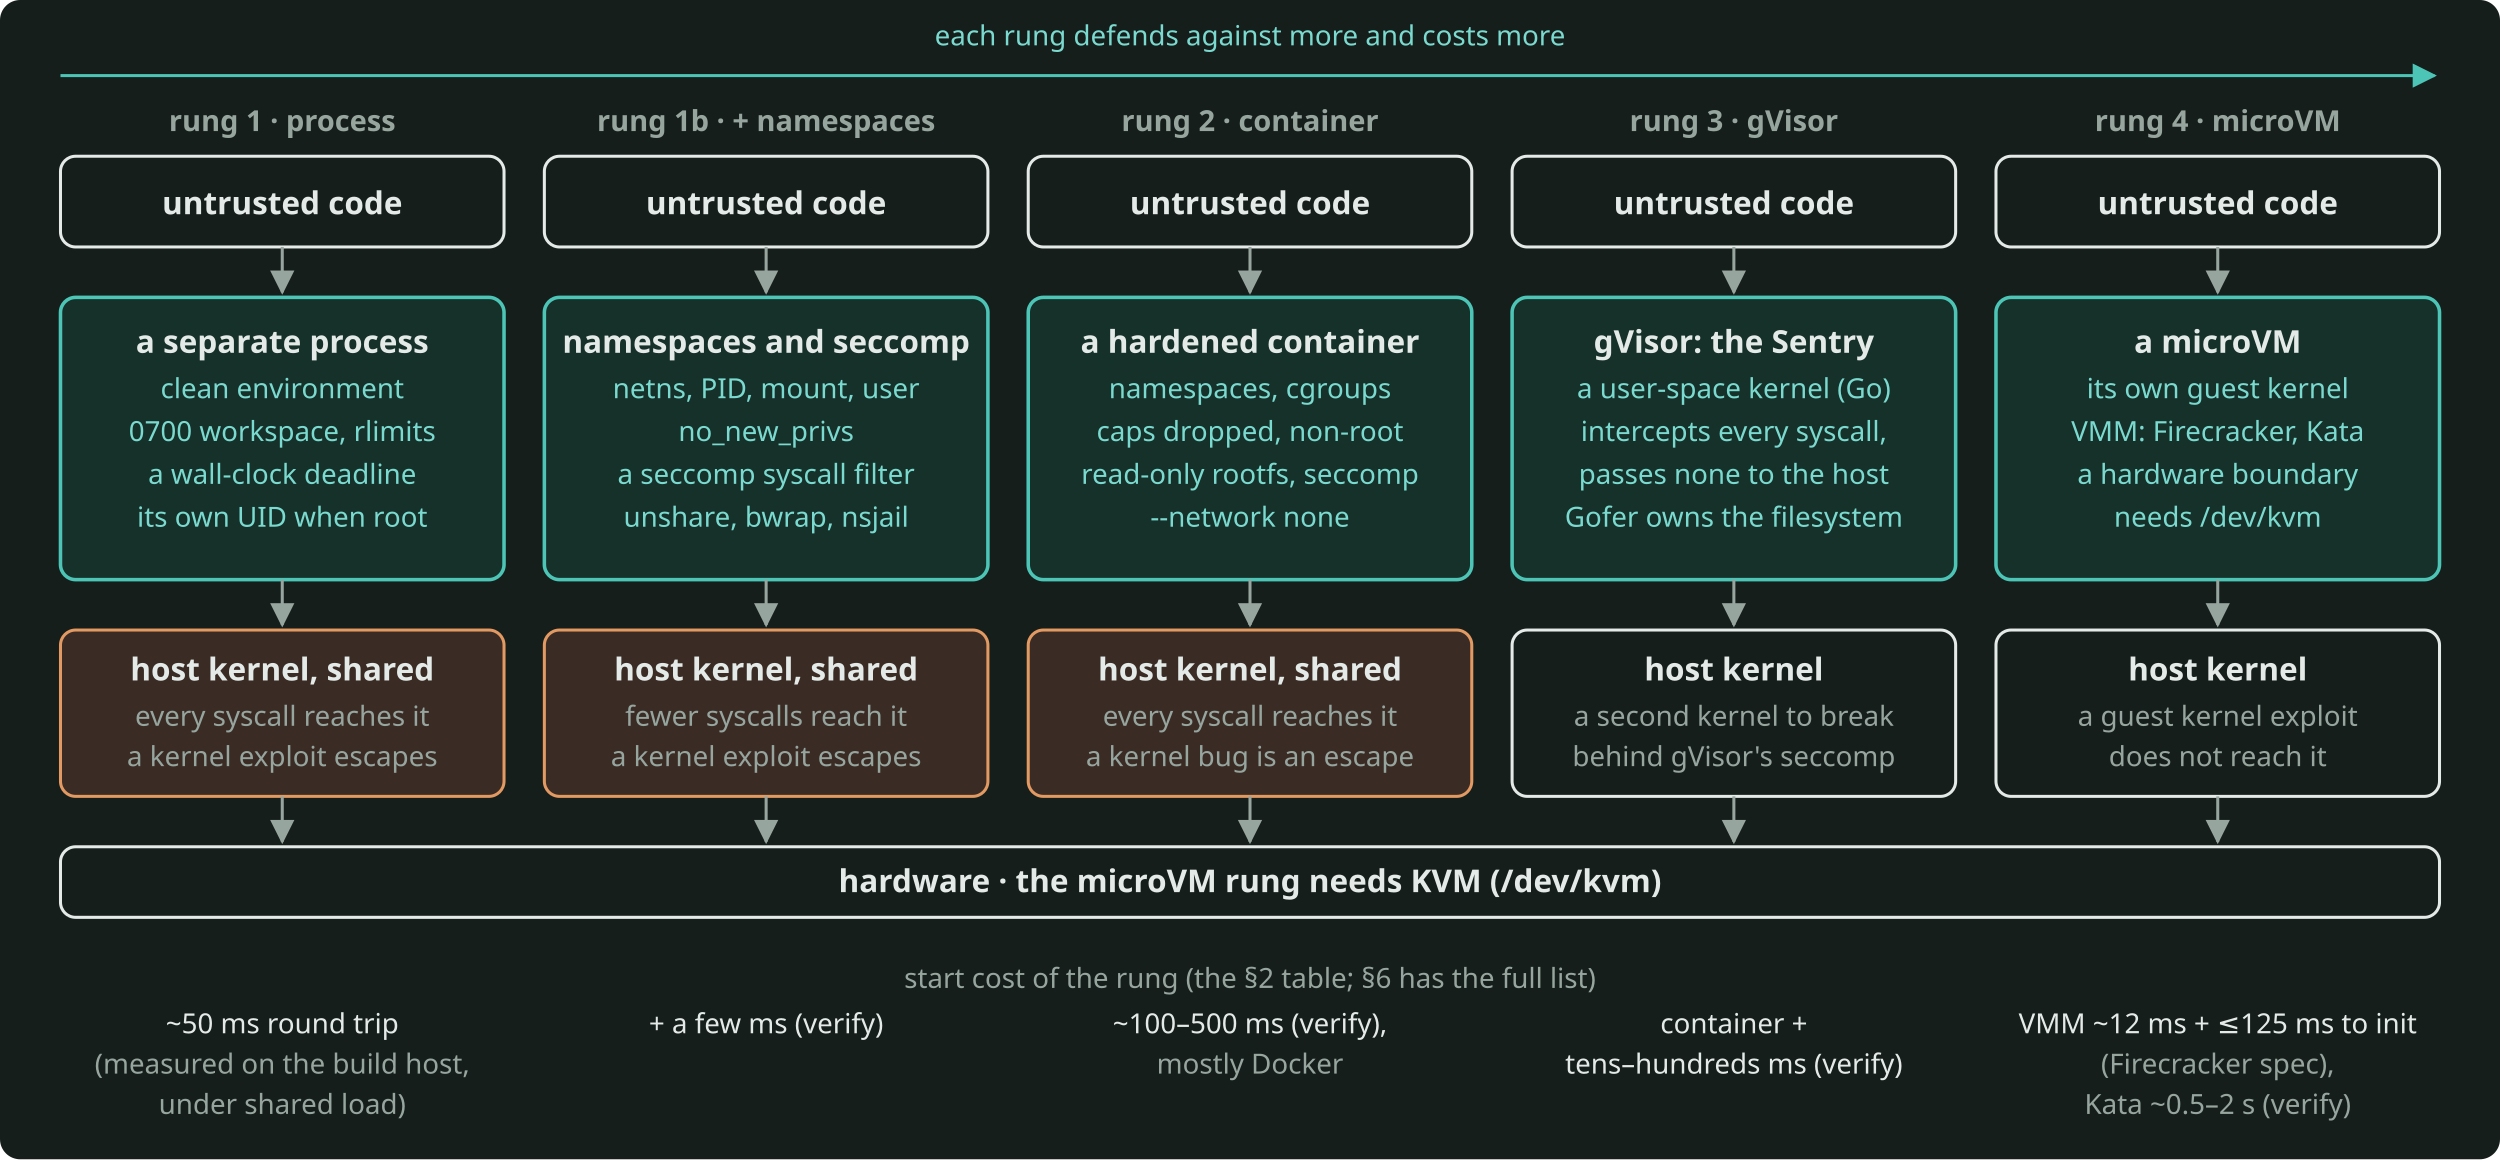
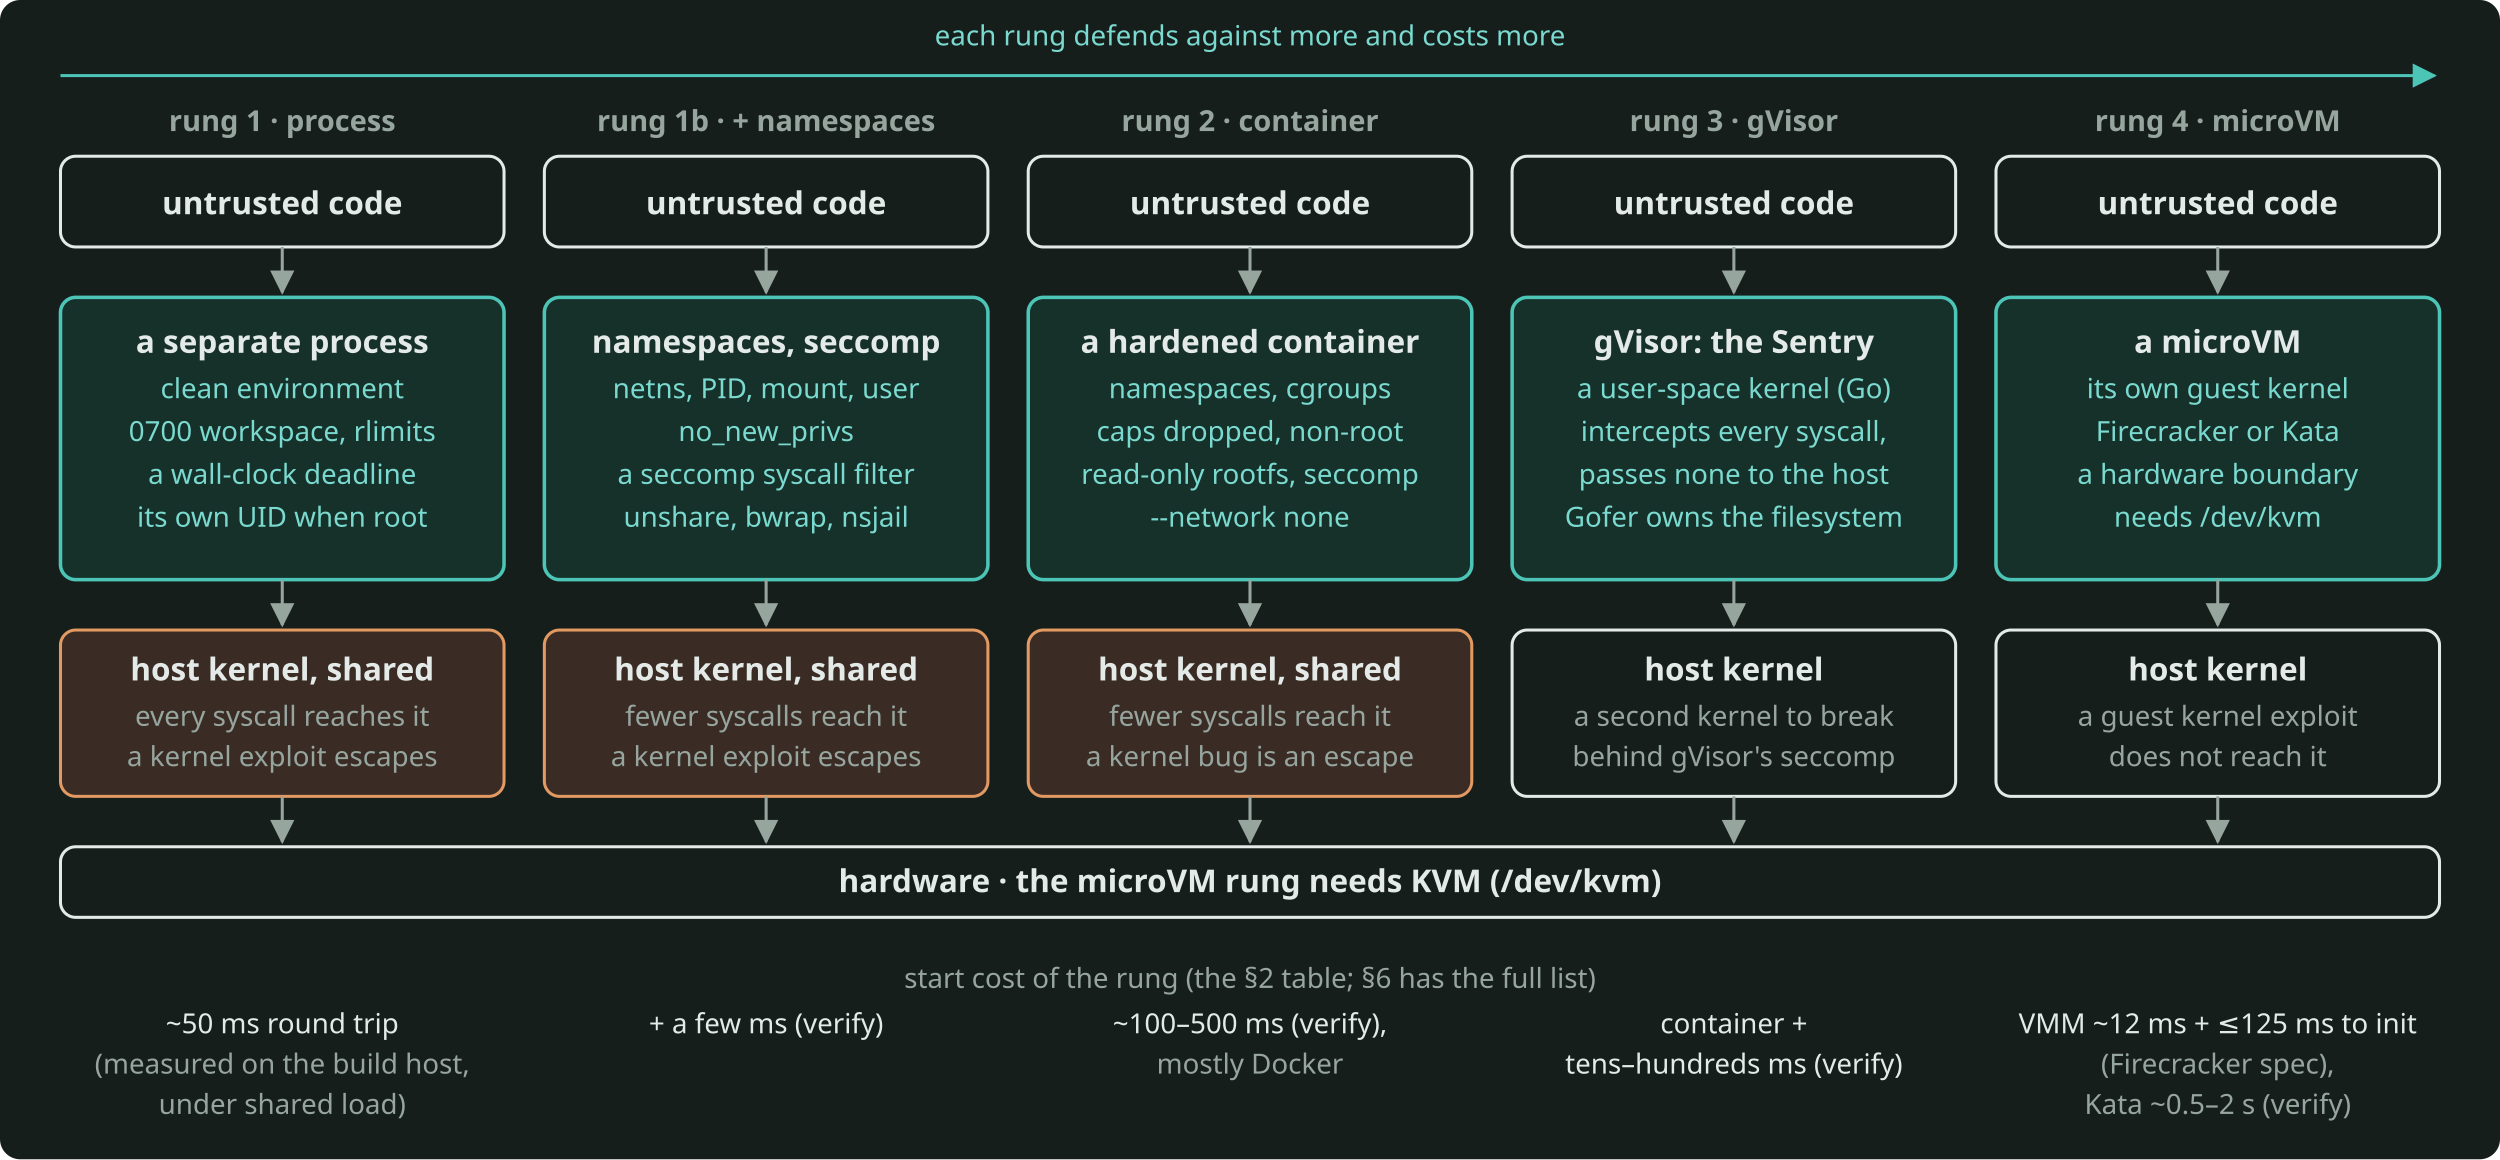
<svg xmlns="http://www.w3.org/2000/svg" width="992" height="460" viewBox="0 0 992 460" role="img" aria-label="The isolation ladder as stacks: at each rung the boundary between the untrusted code and the host kernel moves down, from a separate process to namespaces, a hardened container, the gVisor Sentry and a microVM with its own guest kernel, and the start cost rises." style="color: #E4EAE7">
  <rect x="0" y="0" width="992" height="460" rx="8" fill="#161E1C" />
  <defs>
    <marker id="arr" viewBox="0 0 10 10" refX="9" refY="5" markerWidth="8" markerHeight="8" orient="auto-start-reverse">
      <path d="M0 0 L10 5 L0 10 z" fill="#97A59F" />
    </marker>
    <marker id="arrA" viewBox="0 0 10 10" refX="9" refY="5" markerWidth="8" markerHeight="8" orient="auto-start-reverse">
      <path d="M0 0 L10 5 L0 10 z" fill="#4CC5B7" />
    </marker>
  </defs>
  <g font-family="Bricolage Grotesque, system-ui, sans-serif" font-size="12.5" fill="currentColor">
    <text x="496" y="18" text-anchor="middle" font-size="11" fill="#7ADACF">each rung defends against more and costs more</text>
    <path d="M24 30 L966 30" fill="none" stroke="#4CC5B7" stroke-width="1.2" marker-end="url(#arrA)" />
    <g font-size="11.5" font-weight="600" fill="#97A59F" text-anchor="middle">
      <text x="112" y="52">rung 1 · process</text>
      <text x="304" y="52">rung 1b · + namespaces</text>
      <text x="496" y="52">rung 2 · container</text>
      <text x="688" y="52">rung 3 · gVisor</text>
      <text x="880" y="52">rung 4 · microVM</text>
    </g>
    <g font-weight="600" text-anchor="middle">
      <rect x="24" y="62" width="176" height="36" rx="6" fill="none" stroke="currentColor" stroke-width="1.2" />
      <text x="112" y="85">untrusted code</text>
      <rect x="216" y="62" width="176" height="36" rx="6" fill="none" stroke="currentColor" stroke-width="1.2" />
      <text x="304" y="85">untrusted code</text>
      <rect x="408" y="62" width="176" height="36" rx="6" fill="none" stroke="currentColor" stroke-width="1.2" />
      <text x="496" y="85">untrusted code</text>
      <rect x="600" y="62" width="176" height="36" rx="6" fill="none" stroke="currentColor" stroke-width="1.2" />
      <text x="688" y="85">untrusted code</text>
      <rect x="792" y="62" width="176" height="36" rx="6" fill="none" stroke="currentColor" stroke-width="1.2" />
      <text x="880" y="85">untrusted code</text>
    </g>
    <g stroke="#97A59F" stroke-width="1.2" fill="none" marker-end="url(#arr)">
      <path d="M112 98 L112 116" />
      <path d="M304 98 L304 116" />
      <path d="M496 98 L496 116" />
      <path d="M688 98 L688 116" />
      <path d="M880 98 L880 116" />
    </g>
    <g text-anchor="middle">
      <rect x="24" y="118" width="176" height="112" rx="6" fill="#16302A" stroke="#4CC5B7" stroke-width="1.4" />
      <text x="112" y="140" font-weight="600">a separate process</text>
      <g font-size="11" fill="#7ADACF">
        <text x="112" y="158">clean environment</text>
        <text x="112" y="175">0700 workspace, rlimits</text>
        <text x="112" y="192">a wall-clock deadline</text>
        <text x="112" y="209">its own UID when root</text>
      </g>
      <rect x="216" y="118" width="176" height="112" rx="6" fill="#16302A" stroke="#4CC5B7" stroke-width="1.4" />
-       <text x="304" y="140" font-weight="600">namespaces and seccomp</text>
+       <text x="304" y="140" font-weight="600">namespaces, seccomp</text>
      <g font-size="11" fill="#7ADACF">
        <text x="304" y="158">netns, PID, mount, user</text>
        <text x="304" y="175">no_new_privs</text>
        <text x="304" y="192">a seccomp syscall filter</text>
        <text x="304" y="209">unshare, bwrap, nsjail</text>
      </g>
      <rect x="408" y="118" width="176" height="112" rx="6" fill="#16302A" stroke="#4CC5B7" stroke-width="1.4" />
      <text x="496" y="140" font-weight="600">a hardened container</text>
      <g font-size="11" fill="#7ADACF">
        <text x="496" y="158">namespaces, cgroups</text>
        <text x="496" y="175">caps dropped, non-root</text>
        <text x="496" y="192">read-only rootfs, seccomp</text>
        <text x="496" y="209">--network none</text>
      </g>
      <rect x="600" y="118" width="176" height="112" rx="6" fill="#16302A" stroke="#4CC5B7" stroke-width="1.4" />
      <text x="688" y="140" font-weight="600">gVisor: the Sentry</text>
      <g font-size="11" fill="#7ADACF">
        <text x="688" y="158">a user-space kernel (Go)</text>
        <text x="688" y="175">intercepts every syscall,</text>
        <text x="688" y="192">passes none to the host</text>
        <text x="688" y="209">Gofer owns the filesystem</text>
      </g>
      <rect x="792" y="118" width="176" height="112" rx="6" fill="#16302A" stroke="#4CC5B7" stroke-width="1.4" />
      <text x="880" y="140" font-weight="600">a microVM</text>
      <g font-size="11" fill="#7ADACF">
        <text x="880" y="158">its own guest kernel</text>
-         <text x="880" y="175">VMM: Firecracker, Kata</text>
+         <text x="880" y="175">Firecracker or Kata</text>
        <text x="880" y="192">a hardware boundary</text>
        <text x="880" y="209">needs /dev/kvm</text>
      </g>
    </g>
    <g stroke="#97A59F" stroke-width="1.2" fill="none" marker-end="url(#arr)">
      <path d="M112 230 L112 248" />
      <path d="M304 230 L304 248" />
      <path d="M496 230 L496 248" />
      <path d="M688 230 L688 248" />
      <path d="M880 230 L880 248" />
    </g>
    <g text-anchor="middle">
      <rect x="24" y="250" width="176" height="66" rx="6" fill="#3A2C25" stroke="#E39A62" stroke-width="1.2" />
      <text x="112" y="270" font-weight="600">host kernel, shared</text>
      <g font-size="11" fill="#97A59F">
        <text x="112" y="288">every syscall reaches it</text>
        <text x="112" y="304">a kernel exploit escapes</text>
      </g>
      <rect x="216" y="250" width="176" height="66" rx="6" fill="#3A2C25" stroke="#E39A62" stroke-width="1.2" />
      <text x="304" y="270" font-weight="600">host kernel, shared</text>
      <g font-size="11" fill="#97A59F">
        <text x="304" y="288">fewer syscalls reach it</text>
        <text x="304" y="304">a kernel exploit escapes</text>
      </g>
      <rect x="408" y="250" width="176" height="66" rx="6" fill="#3A2C25" stroke="#E39A62" stroke-width="1.2" />
      <text x="496" y="270" font-weight="600">host kernel, shared</text>
      <g font-size="11" fill="#97A59F">
-         <text x="496" y="288">every syscall reaches it</text>
+         <text x="496" y="288">fewer syscalls reach it</text>
        <text x="496" y="304">a kernel bug is an escape</text>
      </g>
      <rect x="600" y="250" width="176" height="66" rx="6" fill="none" stroke="currentColor" stroke-width="1.2" />
      <text x="688" y="270" font-weight="600">host kernel</text>
      <g font-size="11" fill="#97A59F">
        <text x="688" y="288">a second kernel to break</text>
        <text x="688" y="304">behind gVisor's seccomp</text>
      </g>
      <rect x="792" y="250" width="176" height="66" rx="6" fill="none" stroke="currentColor" stroke-width="1.2" />
      <text x="880" y="270" font-weight="600">host kernel</text>
      <g font-size="11" fill="#97A59F">
        <text x="880" y="288">a guest kernel exploit</text>
        <text x="880" y="304">does not reach it</text>
      </g>
    </g>
    <g stroke="#97A59F" stroke-width="1.2" fill="none" marker-end="url(#arr)">
      <path d="M112 316 L112 334" />
      <path d="M304 316 L304 334" />
      <path d="M496 316 L496 334" />
      <path d="M688 316 L688 334" />
      <path d="M880 316 L880 334" />
    </g>
    <rect x="24" y="336" width="944" height="28" rx="6" fill="none" stroke="currentColor" stroke-width="1.2" />
    <text x="496" y="354" text-anchor="middle" font-weight="600">hardware · the microVM rung needs KVM (/dev/kvm)</text>
    <text x="496" y="392" text-anchor="middle" font-size="11" fill="#97A59F">start cost of the rung (the §2 table; §6 has the full list)</text>
    <g font-size="11" text-anchor="middle">
      <text x="112" y="410">~50 ms round trip</text>
      <text x="112" y="426" fill="#97A59F">(measured on the build host,</text>
      <text x="112" y="442" fill="#97A59F">under shared load)</text>
      <text x="304" y="410">+ a few ms (verify)</text>
      <text x="496" y="410">~100–500 ms (verify),</text>
      <text x="496" y="426" fill="#97A59F">mostly Docker</text>
      <text x="688" y="410">container +</text>
      <text x="688" y="426">tens–hundreds ms (verify)</text>
      <text x="880" y="410">VMM ~12 ms + ≤125 ms to init</text>
      <text x="880" y="426" fill="#97A59F">(Firecracker spec),</text>
      <text x="880" y="442" fill="#97A59F">Kata ~0.5–2 s (verify)</text>
    </g>
  </g>
</svg>
